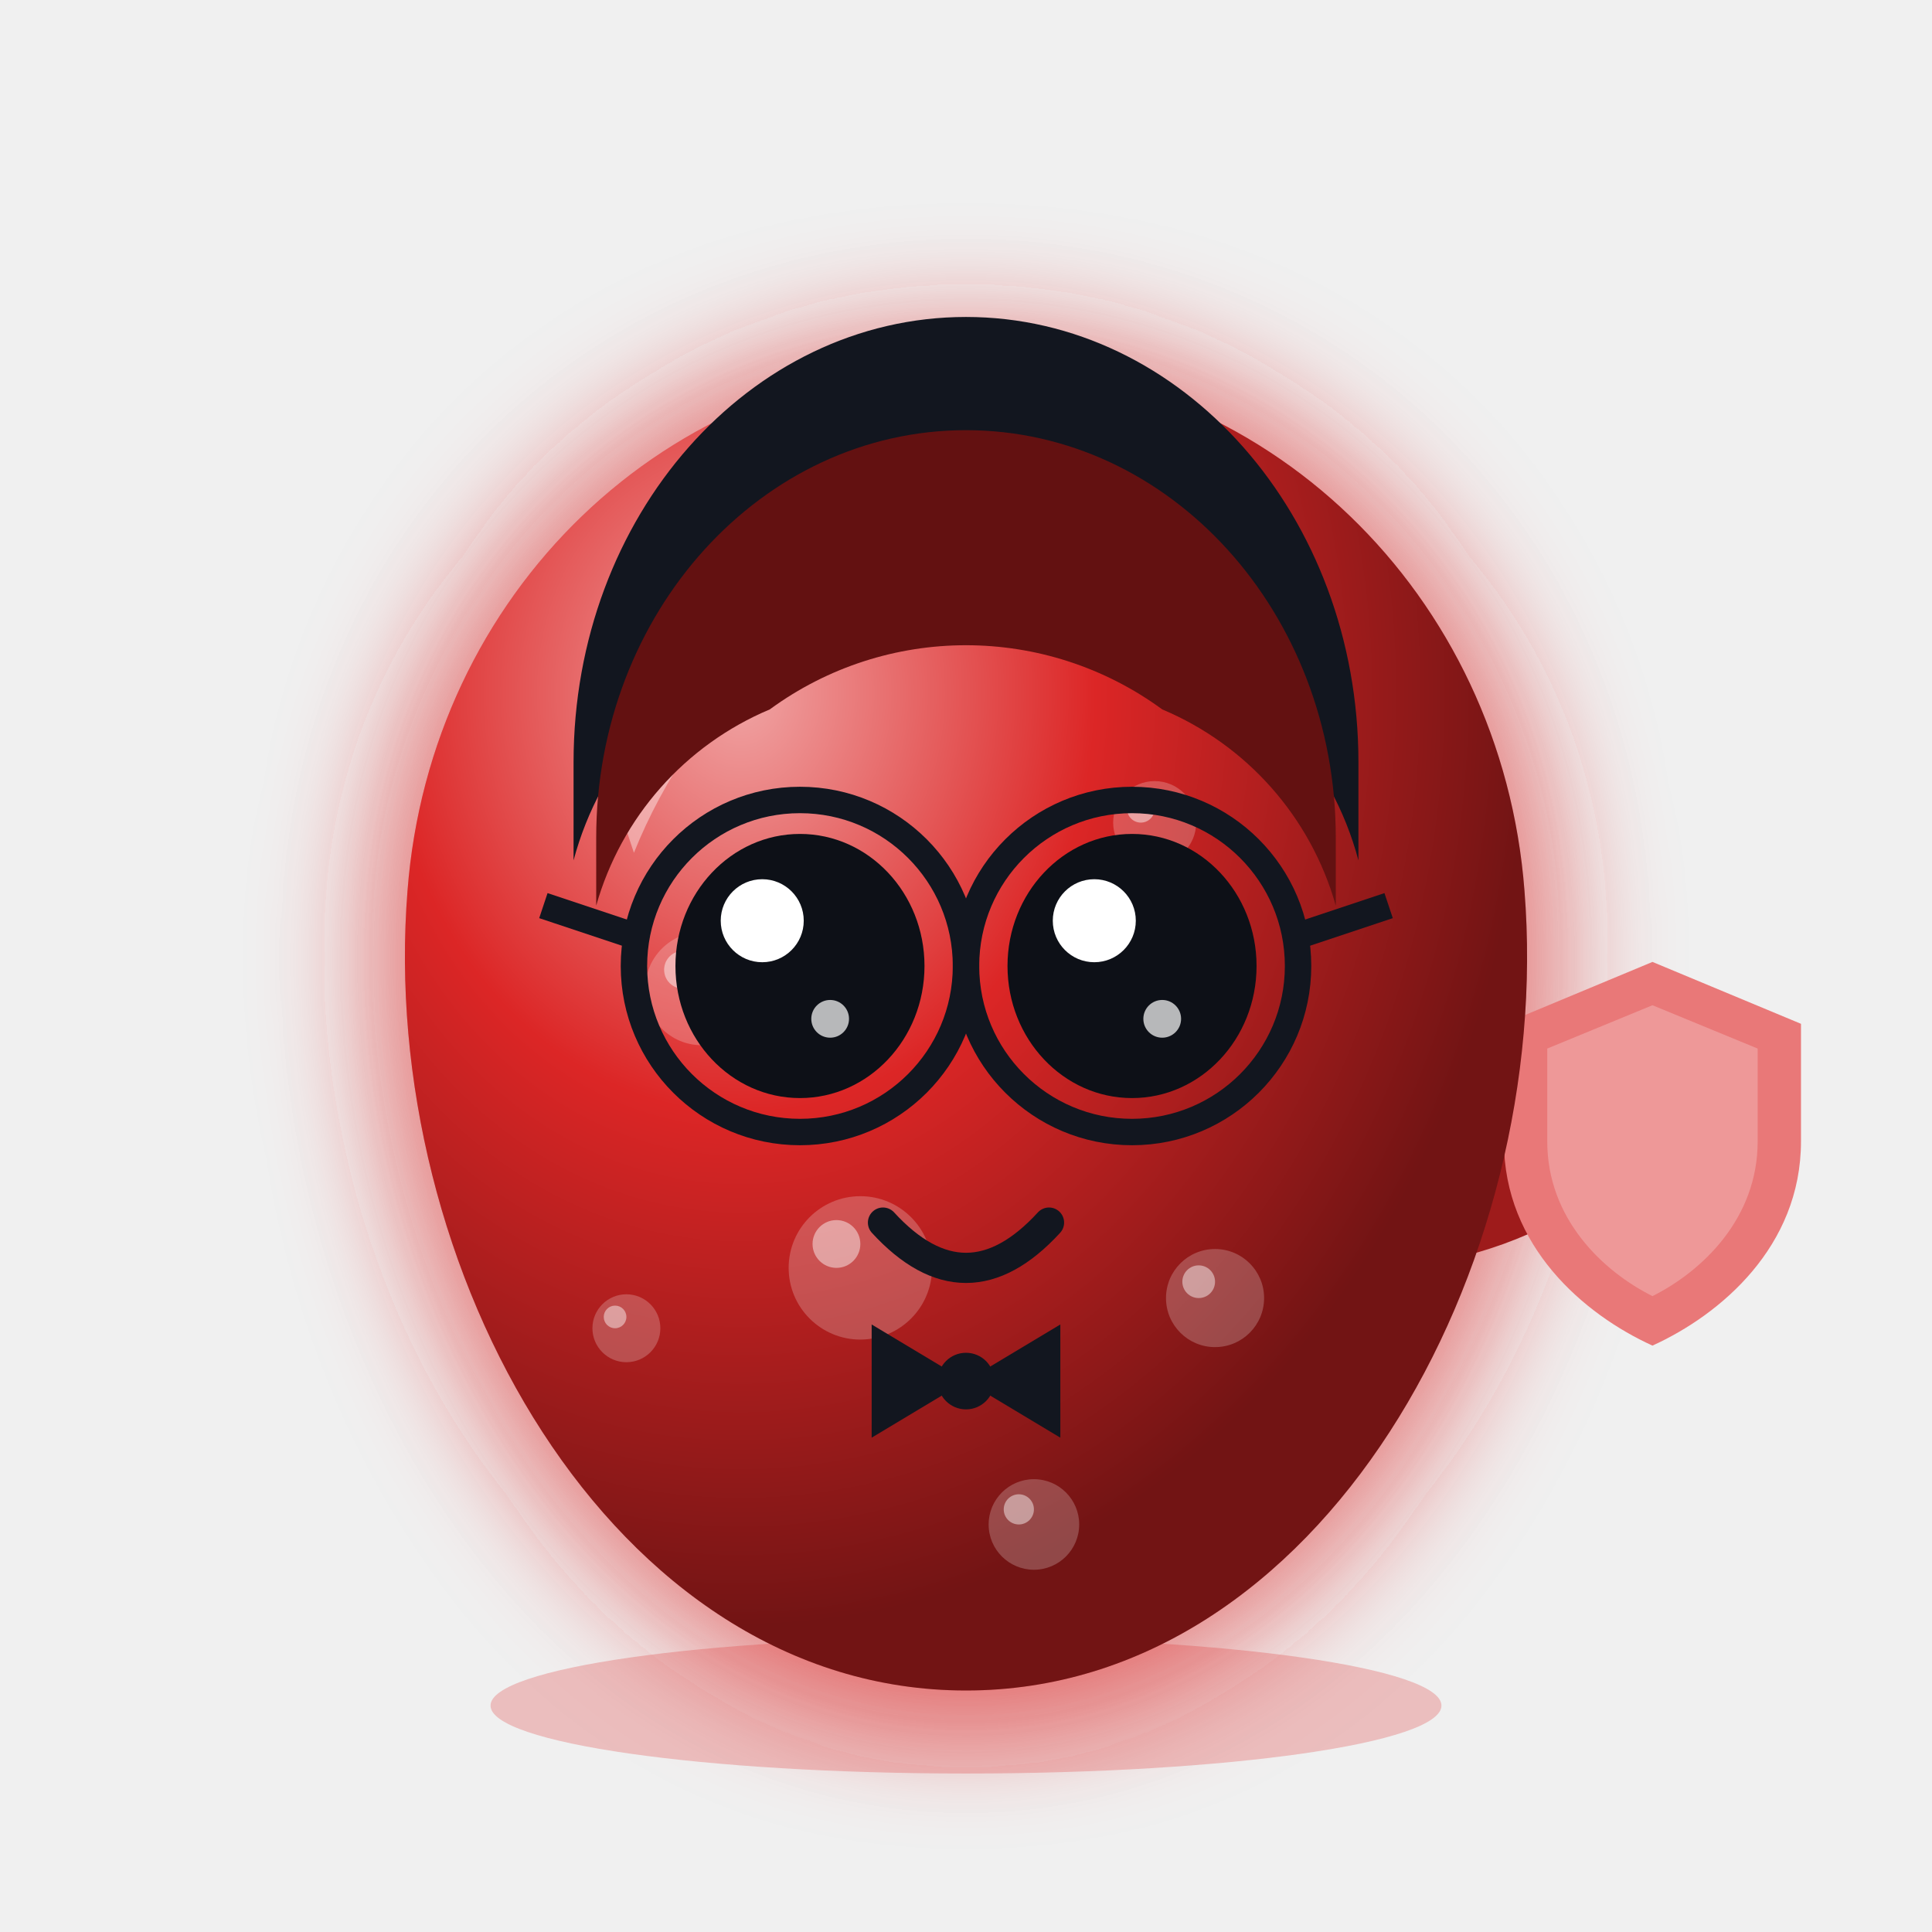
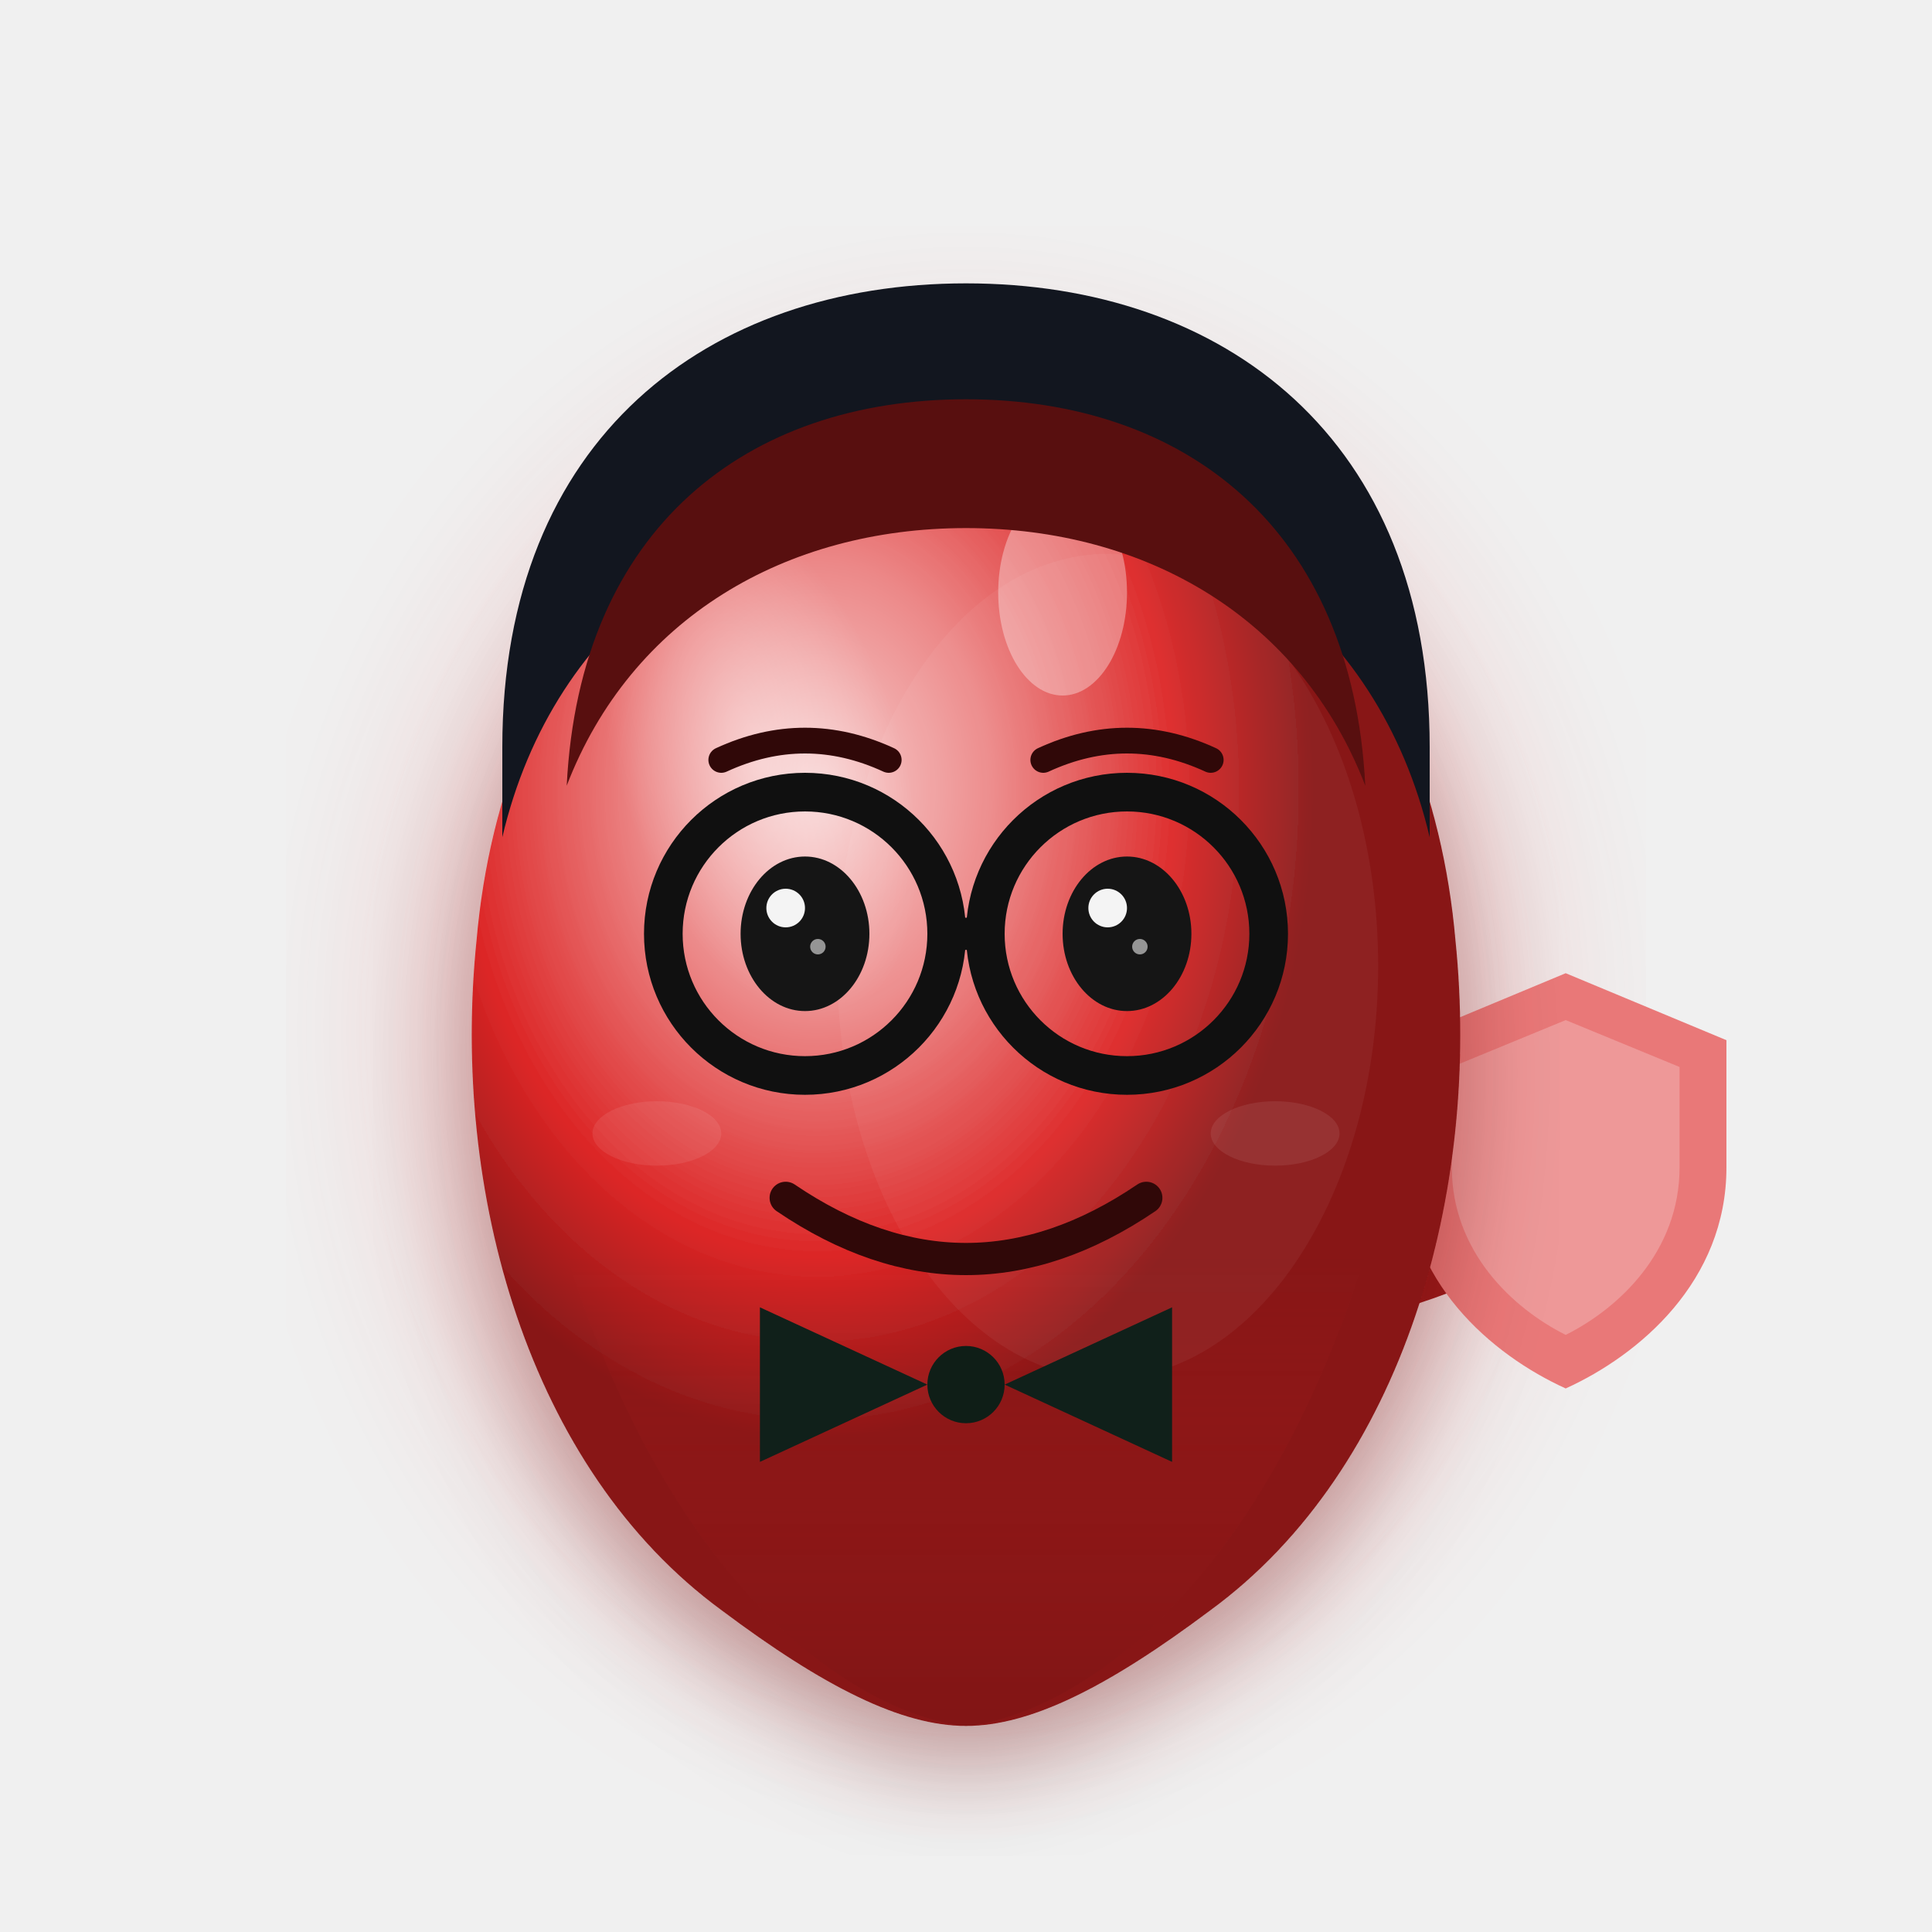
- <svg xmlns="http://www.w3.org/2000/svg" width="512" height="512" viewBox="0 0 512 512" role="img" aria-label="Тайният агент">
+ <svg xmlns="http://www.w3.org/2000/svg" width="300" height="300" viewBox="0 0 300 300" role="img" aria-label="Тайният агент">
  <defs>
-     <radialGradient id="body-tayniyat-agent" cx="30%" cy="25%" r="70%">
-       <stop offset="0%" stop-color="#f0a4a4" />
-       <stop offset="45%" stop-color="#dc2626" />
-       <stop offset="100%" stop-color="#721414" />
+     <radialGradient id="body-tayniyat-agent" cx="35%" cy="28%">
+       <stop offset="0%" stop-color="#f7cfcf" />
+       <stop offset="35%" stop-color="#ec8888" />
+       <stop offset="72%" stop-color="#dc2626" />
+       <stop offset="100%" stop-color="#881818" />
    </radialGradient>
-     <filter id="glow-tayniyat-agent" x="-50%" y="-50%" width="200%" height="200%">
-       <feGaussianBlur stdDeviation="18" result="blur" />
-       <feMerge>
-         <feMergeNode in="blur" />
-         <feMergeNode in="blur" />
-         <feMergeNode in="SourceGraphic" />
-       </feMerge>
+     <radialGradient id="inner-tayniyat-agent">
+       <stop offset="0%" stop-color="#ffffff" stop-opacity=".9" />
+       <stop offset="100%" stop-color="#ffffff" stop-opacity="0" />
+     </radialGradient>
+     <linearGradient id="bottom-tayniyat-agent" x1="0%" y1="0%" x2="0%" y2="100%">
+       <stop offset="0%" stop-color="#dc2626" stop-opacity="0" />
+       <stop offset="100%" stop-color="#6e1313" />
+     </linearGradient>
+     <filter id="soft-tayniyat-agent">
+       <feGaussianBlur stdDeviation="12" />
+     </filter>
+     <filter id="shadow-tayniyat-agent">
+       <feDropShadow dx="0" dy="6" stdDeviation="8" flood-color="#631111" flood-opacity=".35" />
    </filter>
  </defs>
-   <path d="M256 96 C336 96 398 158 404 236 C412 336 350 448 256 448 C162 448 100 336 108 236 C114 158 176 96 256 96Z" fill="#dc2626" filter="url(#glow-tayniyat-agent)" opacity=".55" />
-   <ellipse cx="256" cy="452" rx="126" ry="18" fill="#dc2626" opacity=".25" />
-   <path d="M382 322 q26 -6 42 -22" fill="none" stroke="#9e1b1b" stroke-width="24" stroke-linecap="round" />
-   <g transform="translate(392,250) scale(.82)">
-     <path d="M56 6 L104 26 v38 c0 34-26 56-48 66 -22-10-48-32-48-66 V26Z" fill="#e97878" />
-     <path d="M56 20 L90 34 v30 c0 25-18 42-34 50 -16-8-34-25-34-50 V34Z" fill="#ffffff" opacity=".24" />
-   </g>
-   <path d="M256 96 C336 96 398 158 404 236 C412 336 350 448 256 448 C162 448 100 336 108 236 C114 158 176 96 256 96Z" fill="url(#body-tayniyat-agent)" />
-   <path d="M158 196 C182 150 220 132 250 138 C218 156 184 186 168 226Z" fill="#ffffff" opacity=".4" />
-   <circle cx="186" cy="262" r="15" fill="#ffffff" opacity=".22" />
-   <circle cx="181" cy="257" r="5" fill="#ffffff" opacity=".45" />
-   <circle cx="306" cy="218" r="11" fill="#ffffff" opacity=".22" />
-   <circle cx="302.333" cy="214.333" r="3.667" fill="#ffffff" opacity=".45" />
-   <circle cx="228" cy="336" r="19" fill="#ffffff" opacity=".22" />
-   <circle cx="221.667" cy="329.667" r="6.333" fill="#ffffff" opacity=".45" />
-   <circle cx="322" cy="344" r="13" fill="#ffffff" opacity=".22" />
-   <circle cx="317.667" cy="339.667" r="4.333" fill="#ffffff" opacity=".45" />
-   <circle cx="166" cy="352" r="9" fill="#ffffff" opacity=".22" />
-   <circle cx="163" cy="349" r="3" fill="#ffffff" opacity=".45" />
-   <circle cx="274" cy="404" r="12" fill="#ffffff" opacity=".22" />
-   <circle cx="270" cy="400" r="4" fill="#ffffff" opacity=".45" />
-   <ellipse cx="212" cy="256" rx="33" ry="35" fill="#0d1017" />
-   <ellipse cx="300" cy="256" rx="33" ry="35" fill="#0d1017" />
-   <circle cx="202" cy="244" r="11" fill="#ffffff" />
-   <circle cx="290" cy="244" r="11" fill="#ffffff" />
-   <circle cx="220" cy="270" r="5" fill="#ffffff" opacity=".7" />
-   <circle cx="308" cy="270" r="5" fill="#ffffff" opacity=".7" />
-   <g fill="none" stroke="#12161f" stroke-width="7">
-     <circle cx="212" cy="256" r="44" />
-     <circle cx="300" cy="256" r="44" />
-     <path d="M256 256 h0" />
-     <path d="M168 248 l-24 -8" />
-     <path d="M344 248 l24 -8" />
-   </g>
-   <path d="M234 324 q22 24 44 0" fill="none" stroke="#12161f" stroke-width="8" stroke-linecap="round" />
-   <path d="M256 366 l-25 -15 v30Z M256 366 l25 -15 v30Z" fill="#12161f" />
-   <circle cx="256" cy="366" r="7.5" fill="#12161f" />
-   <g transform="translate(256,196)">
-     <path d="M-104 6 a104 118 0 0 1 208 0 l0 26 a86 86 0 0 0-52-58 a92 92 0 0 0-104 0 a86 86 0 0 0-52 58Z" fill="#12161f" />
-     <path d="M-98 26 a98 108 0 0 1 196 0 l0 18 a80 80 0 0 0-46-52 a88 88 0 0 0-104 0 a80 80 0 0 0-46 52Z" fill="#631111" />
+   <style>
+     .float{animation:mascotFloat 5s ease-in-out infinite;transform-origin:150px 170px}
+     .halo{animation:haloPulse 3s ease-in-out infinite;transform-origin:150px 160px}
+     .eye{animation:blink 5s infinite;transform-origin:center}
+     @keyframes mascotFloat{
+       0%,100%{transform:translateY(0) rotate(-1deg)}
+       25%{transform:translateY(-4px) rotate(.6deg)}
+       50%{transform:translateY(-8px) rotate(1deg)}
+       75%{transform:translateY(-4px) rotate(-.6deg)}}
+     @keyframes haloPulse{0%,100%{opacity:.35;transform:scale(.92)}50%{opacity:.8;transform:scale(1.06)}}
+     @keyframes blink{0%,47%{transform:scaleY(1)}49%,51%{transform:scaleY(.08)}53%,100%{transform:scaleY(1)}}
+     @media (prefers-reduced-motion:reduce){.float,.halo,.eye{animation:none}}
+   </style>
+   <ellipse class="halo" cx="150" cy="160" rx="88" ry="104" fill="#dc2626" opacity=".18" filter="url(#soft-tayniyat-agent)" />
+   <g class="float">
+     <path d="M212 196 q22 -6 34 -18" fill="none" stroke="#9a1b1b" stroke-width="17" stroke-linecap="round" />
+     <g transform="translate(214,148) scale(.52)">
+       <path d="M56 6 L104 26 v38 c0 34-26 56-48 66 -22-10-48-32-48-66 V26Z" fill="#e97878" />
+       <path d="M56 20 L90 34 v30 c0 25-18 42-34 50 -16-8-34-25-34-50 V34Z" fill="#ffffff" opacity=".24" />
+     </g>
+     <path filter="url(#shadow-tayniyat-agent)" fill="url(#body-tayniyat-agent)" d="M150 66 C108 66 78 100 74 146 C70 185 82 228 112 250 C128 262 140 268 150 268 C160 268 172 262 188 250 C218 228 230 185 226 146 C222 100 192 66 150 66Z" />
+     <path opacity=".28" fill="url(#bottom-tayniyat-agent)" d="M88 195 C104 246 132 266 150 268 C168 266 196 246 212 195Z" />
+     <ellipse cx="118" cy="118" rx="22" ry="42" fill="url(#inner-tayniyat-agent)" opacity=".45" transform="rotate(-18 118 118)" />
+     <ellipse cx="165" cy="92" rx="10" ry="16" fill="#ffffff" opacity=".35" />
+     <ellipse cx="172" cy="150" rx="42" ry="64" fill="#ffffff" opacity=".05" />
+     <ellipse cx="102" cy="176" rx="10" ry="5" fill="#ffffff" opacity=".08" />
+     <ellipse cx="198" cy="176" rx="10" ry="5" fill="#ffffff" opacity=".08" />
+     <g class="eye">
+       <ellipse cx="125" cy="145" rx="10" ry="12" fill="#151515" />
+       <circle cx="122" cy="141" r="3" fill="#ffffff" opacity=".95" />
+       <circle cx="127" cy="147" r="1.2" fill="#ffffff" opacity=".55" />
+     </g>
+     <g class="eye">
+       <ellipse cx="175" cy="145" rx="10" ry="12" fill="#151515" />
+       <circle cx="172" cy="141" r="3" fill="#ffffff" opacity=".95" />
+       <circle cx="177" cy="147" r="1.2" fill="#ffffff" opacity=".55" />
+     </g>
+     <g class="glasses" fill="none" stroke="#101010" stroke-width="6">
+       <circle cx="125" cy="145" r="22" />
+       <circle cx="175" cy="145" r="22" />
+       <path d="M147 145 h6" stroke-width="5" />
+     </g>
+     <path d="M112 118 Q125 112 138 118" stroke="#300808" stroke-width="4" stroke-linecap="round" fill="none" />
+     <path d="M162 118 Q175 112 188 118" stroke="#300808" stroke-width="4" stroke-linecap="round" fill="none" />
+     <path d="M122 186 Q150 205 178 186" stroke="#300808" stroke-width="5" stroke-linecap="round" fill="none" />
+     <polygon points="144,215 118,203 118,227" fill="#10201a" />
+     <polygon points="156,215 182,203 182,227" fill="#10201a" />
+     <circle cx="150" cy="215" r="6" fill="#0F1E17" />
+     <g class="hat">
+       <path d="M78 116 C78 68 110 44 150 44 C190 44 222 68 222 116 l0 14 C214 96 186 76 150 76                C114 76 86 96 78 130Z" fill="#12161f" />
+       <path d="M88 122 C90 82 116 62 150 62 C184 62 210 82 212 122 C202 96 178 82 150 82                C122 82 98 96 88 122Z" fill="#580f0f" />
+     </g>
  </g>
</svg>
